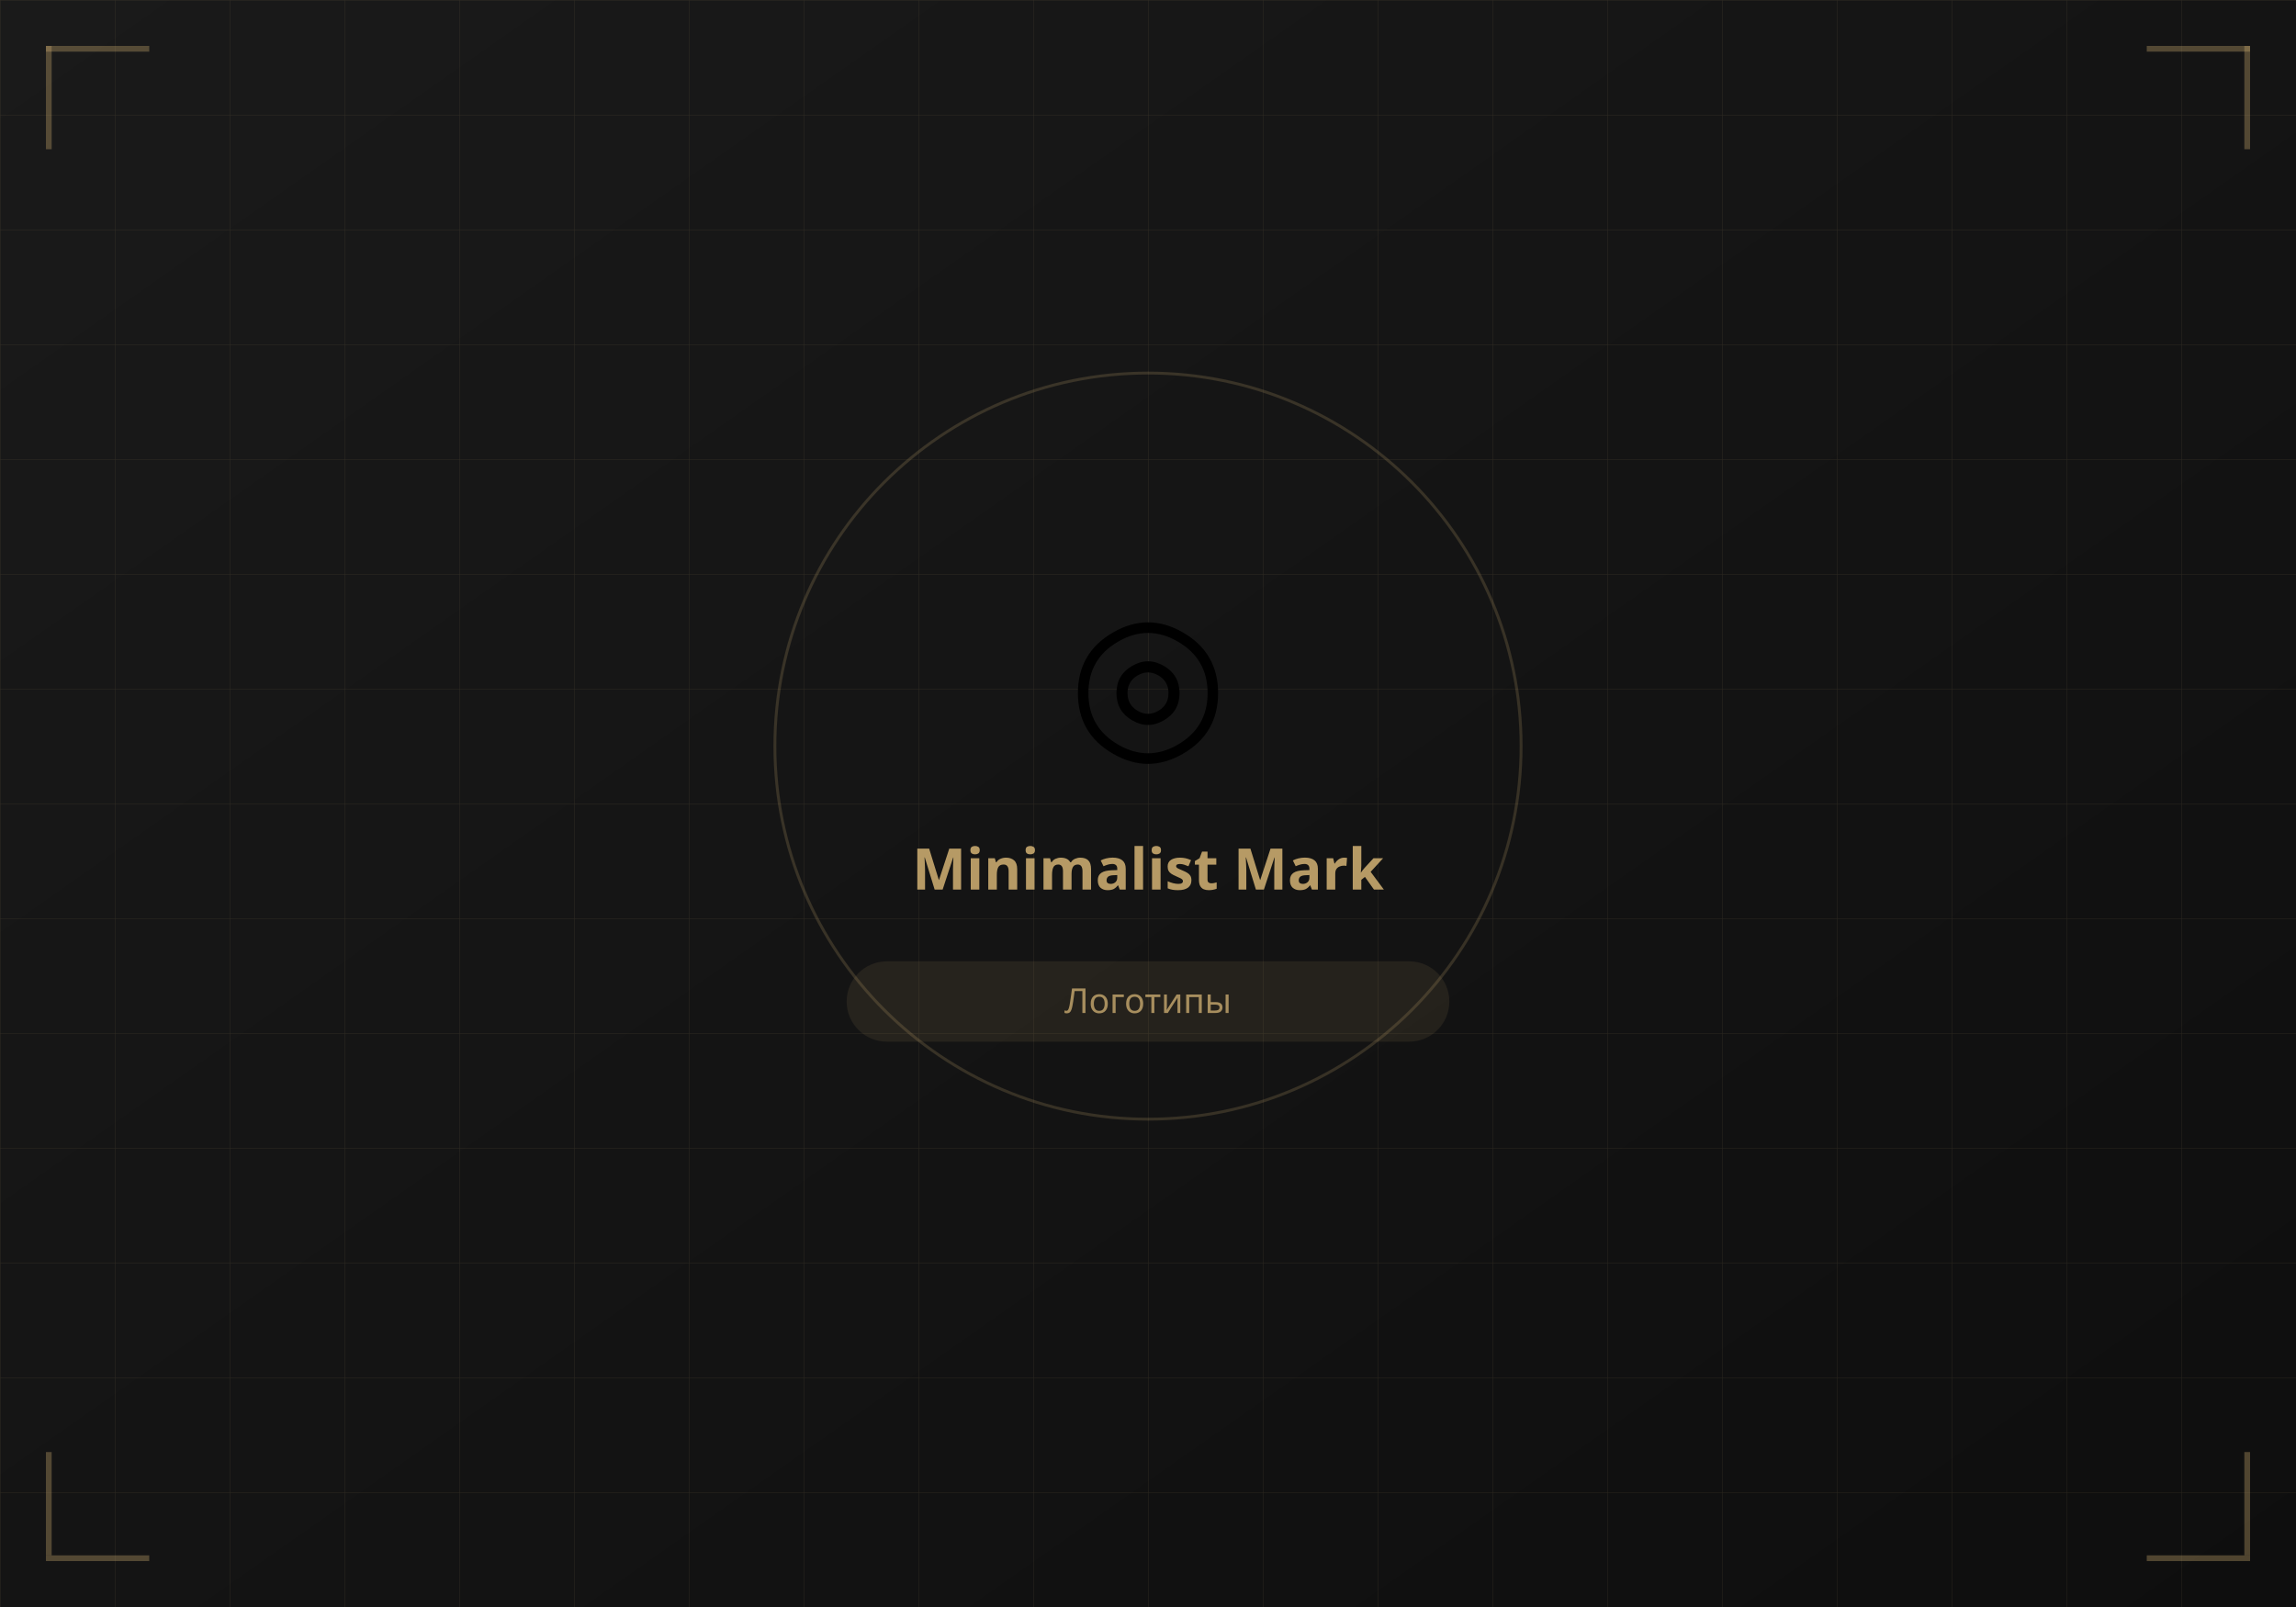
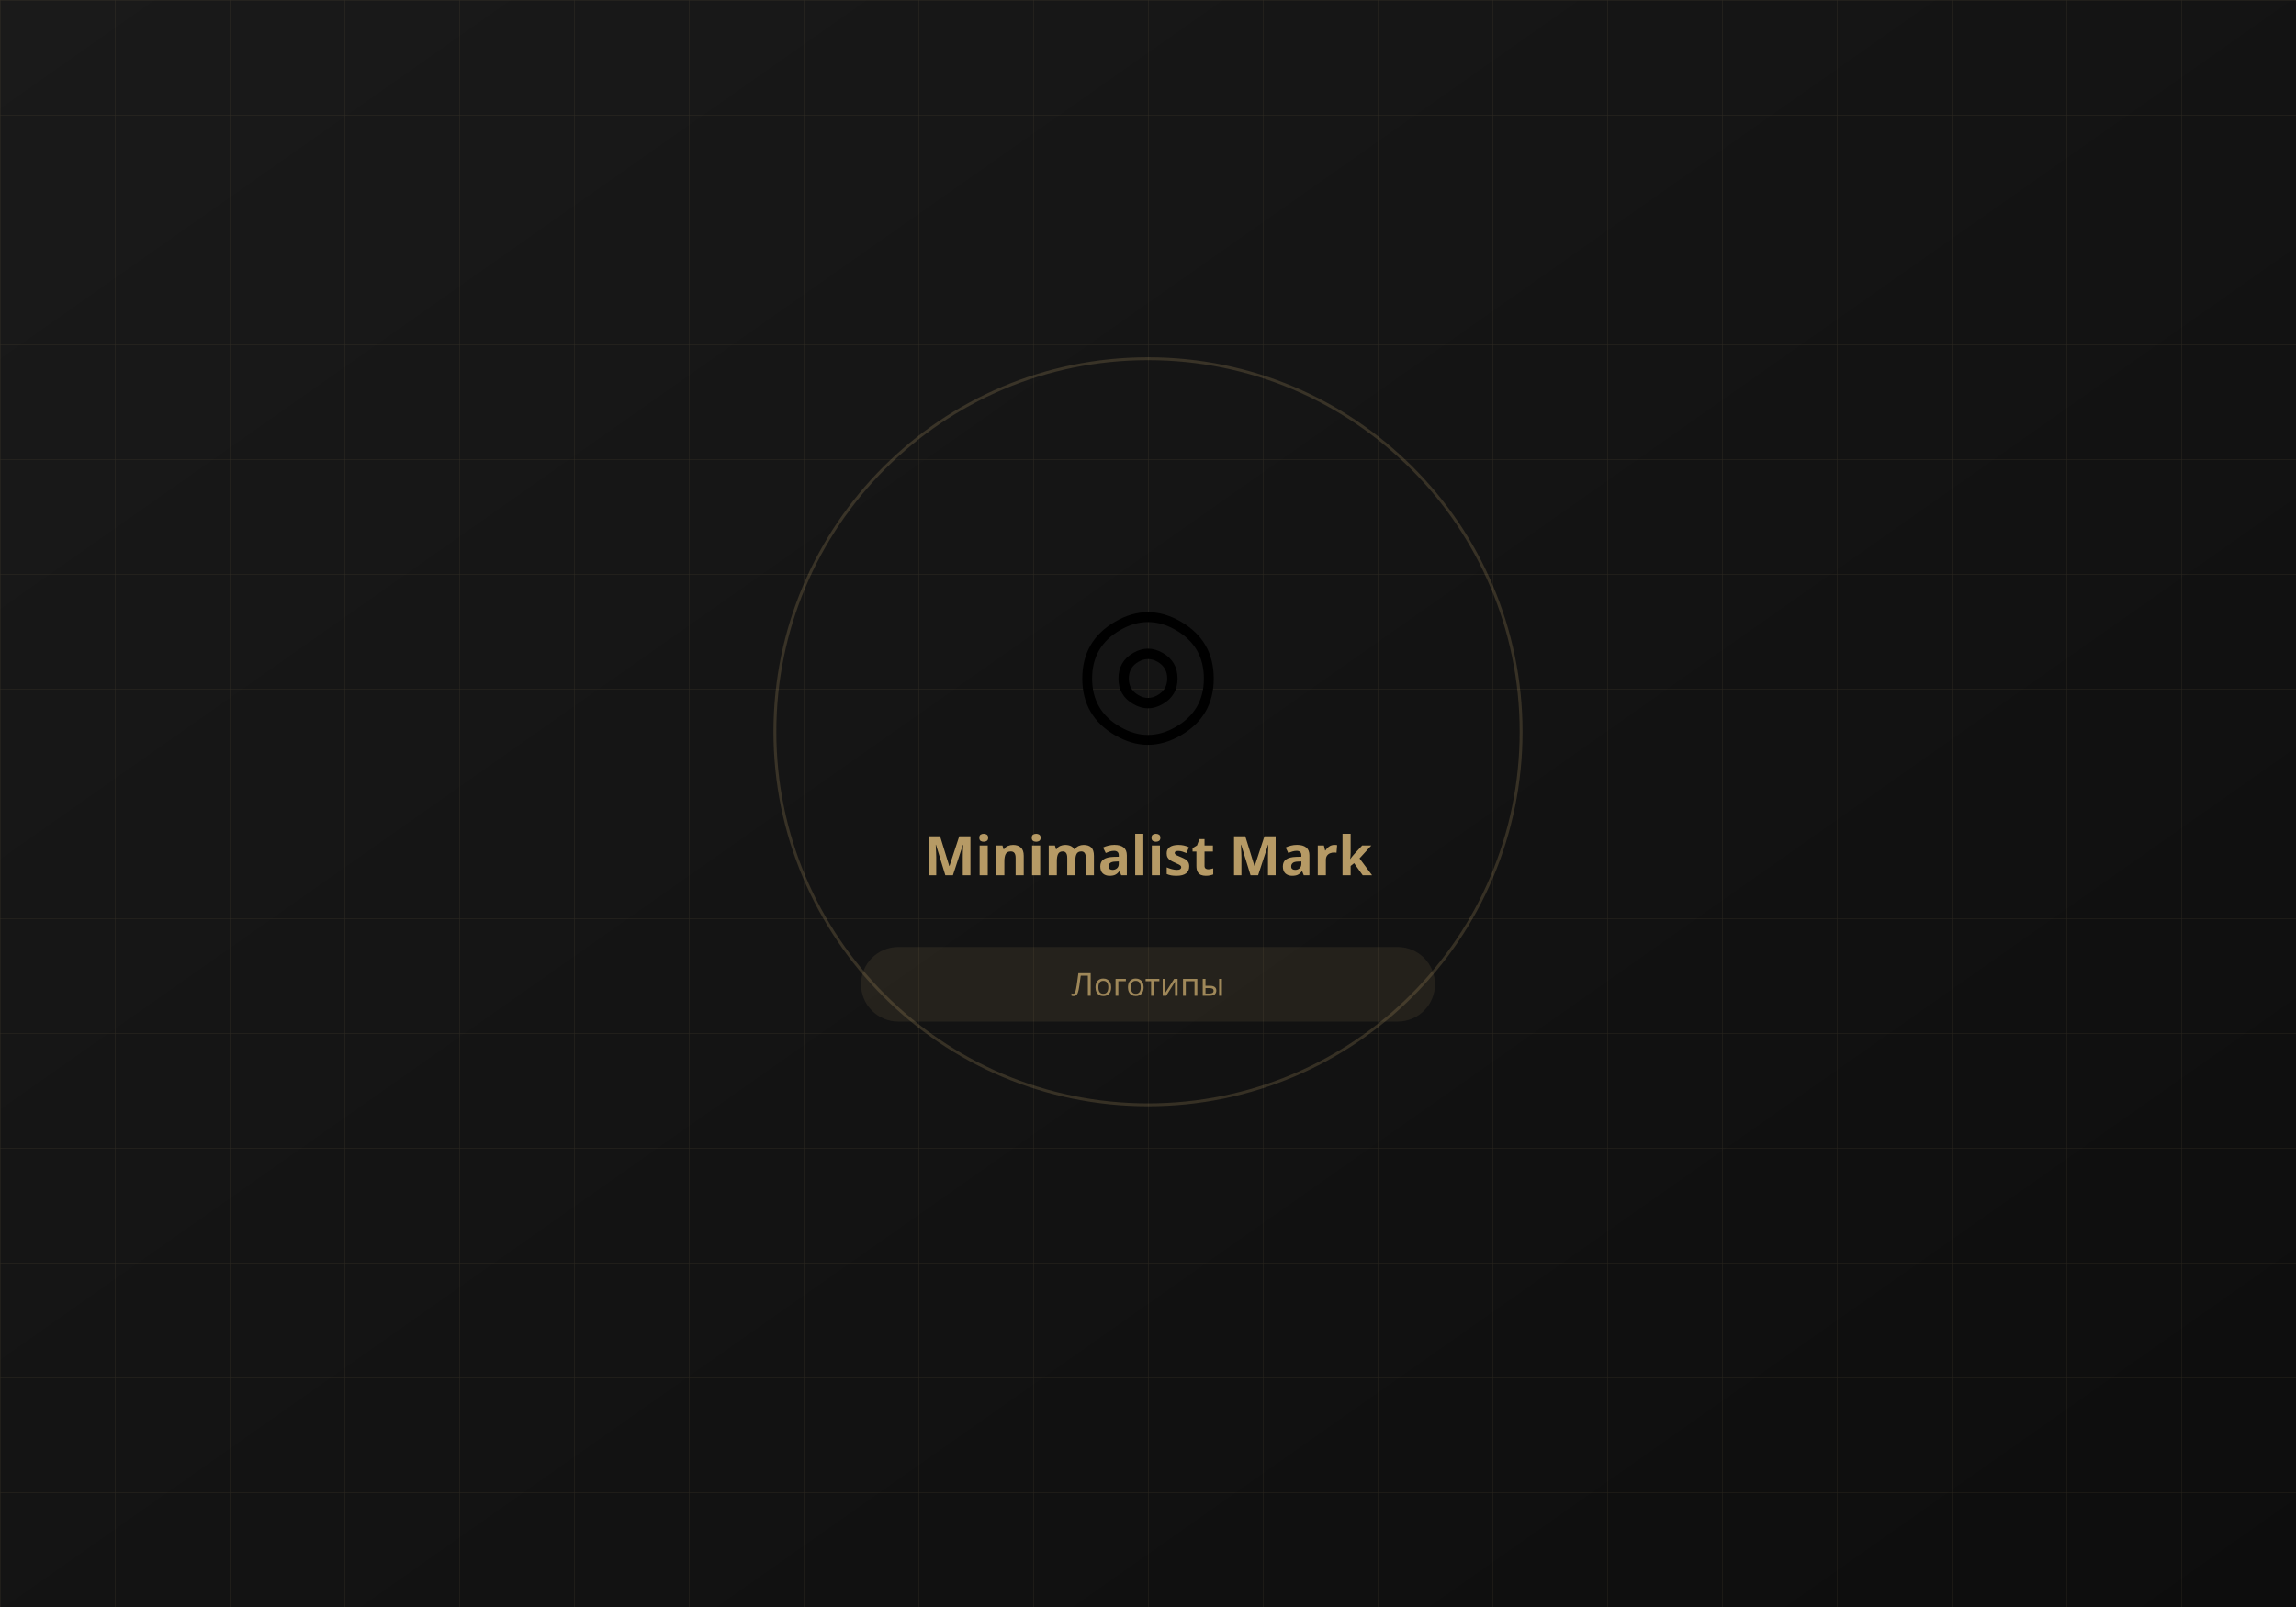
<svg xmlns="http://www.w3.org/2000/svg" viewBox="0 0 800 560" width="800" height="560">
  <defs>
-     <linearGradient id="g" x1="0" y1="0" x2="1" y2="1">
+     <linearGradient id="bg" x1="0" y1="0" x2="1" y2="1">
      <stop offset="0%" stop-color="#1a1a1a" />
-       <stop offset="100%" stop-color="#0e0e0e" />
+       <stop offset="100%" stop-color="#0d0d0d" />
    </linearGradient>
-     <pattern id="p" width="40" height="40" patternUnits="userSpaceOnUse">
+     <pattern id="grid" width="40" height="40" patternUnits="userSpaceOnUse">
      <path d="M40 0L0 0L0 40" fill="none" stroke="#c8a96e" stroke-width="0.3" opacity="0.15" />
    </pattern>
  </defs>
-   <rect width="800" height="560" fill="url(#g)" />
-   <rect width="800" height="560" fill="url(#p)" />
-   <circle cx="400" cy="260" r="130" fill="none" stroke="#c8a96e" stroke-width="1" opacity="0.2" />
-   <text x="400" y="240" font-size="64" text-anchor="middle" dominant-baseline="middle" font-family="Segoe UI Emoji,Apple Color Emoji,sans-serif">◎</text>
-   <text x="400" y="310" font-size="20" font-weight="600" text-anchor="middle" fill="#c8a96e" font-family="system-ui,sans-serif" opacity="0.9">Minimalist Mark</text>
-   <rect x="295" y="335" width="210" height="28" rx="14" fill="#c8a96e" opacity="0.1" />
-   <text x="400" y="353" font-size="12" text-anchor="middle" fill="#c8a96e" font-family="system-ui,sans-serif" opacity="0.8">Логотипы</text>
-   <rect x="16" y="16" width="36" height="2" fill="#c8a96e" opacity="0.35" />
-   <rect x="16" y="16" width="2" height="36" fill="#c8a96e" opacity="0.35" />
-   <rect x="748" y="16" width="36" height="2" fill="#c8a96e" opacity="0.35" />
-   <rect x="782" y="16" width="2" height="36" fill="#c8a96e" opacity="0.35" />
-   <rect x="16" y="542" width="36" height="2" fill="#c8a96e" opacity="0.35" />
-   <rect x="16" y="506" width="2" height="36" fill="#c8a96e" opacity="0.35" />
-   <rect x="748" y="542" width="36" height="2" fill="#c8a96e" opacity="0.35" />
-   <rect x="782" y="506" width="2" height="36" fill="#c8a96e" opacity="0.35" />
+   <rect width="800" height="560" fill="url(#bg)" />
+   <rect width="800" height="560" fill="url(#grid)" />
+   <circle cx="400" cy="255" r="130" fill="none" stroke="#c8a96e" stroke-width="1" opacity="0.2" />
+   <text x="400" y="235" font-size="60" text-anchor="middle" dominant-baseline="middle" font-family="Segoe UI Emoji,Apple Color Emoji,Noto Color Emoji,sans-serif">◎</text>
+   <text x="400" y="305" font-size="19" font-weight="600" text-anchor="middle" fill="#c8a96e" font-family="system-ui,sans-serif" opacity="0.9">Minimalist Mark</text>
+   <rect x="300" y="330" width="200" height="26" rx="13" fill="#c8a96e" opacity="0.1" />
+   <text x="400" y="347" font-size="11" text-anchor="middle" fill="#c8a96e" font-family="system-ui,sans-serif" opacity="0.75">Логотипы</text>
</svg>
